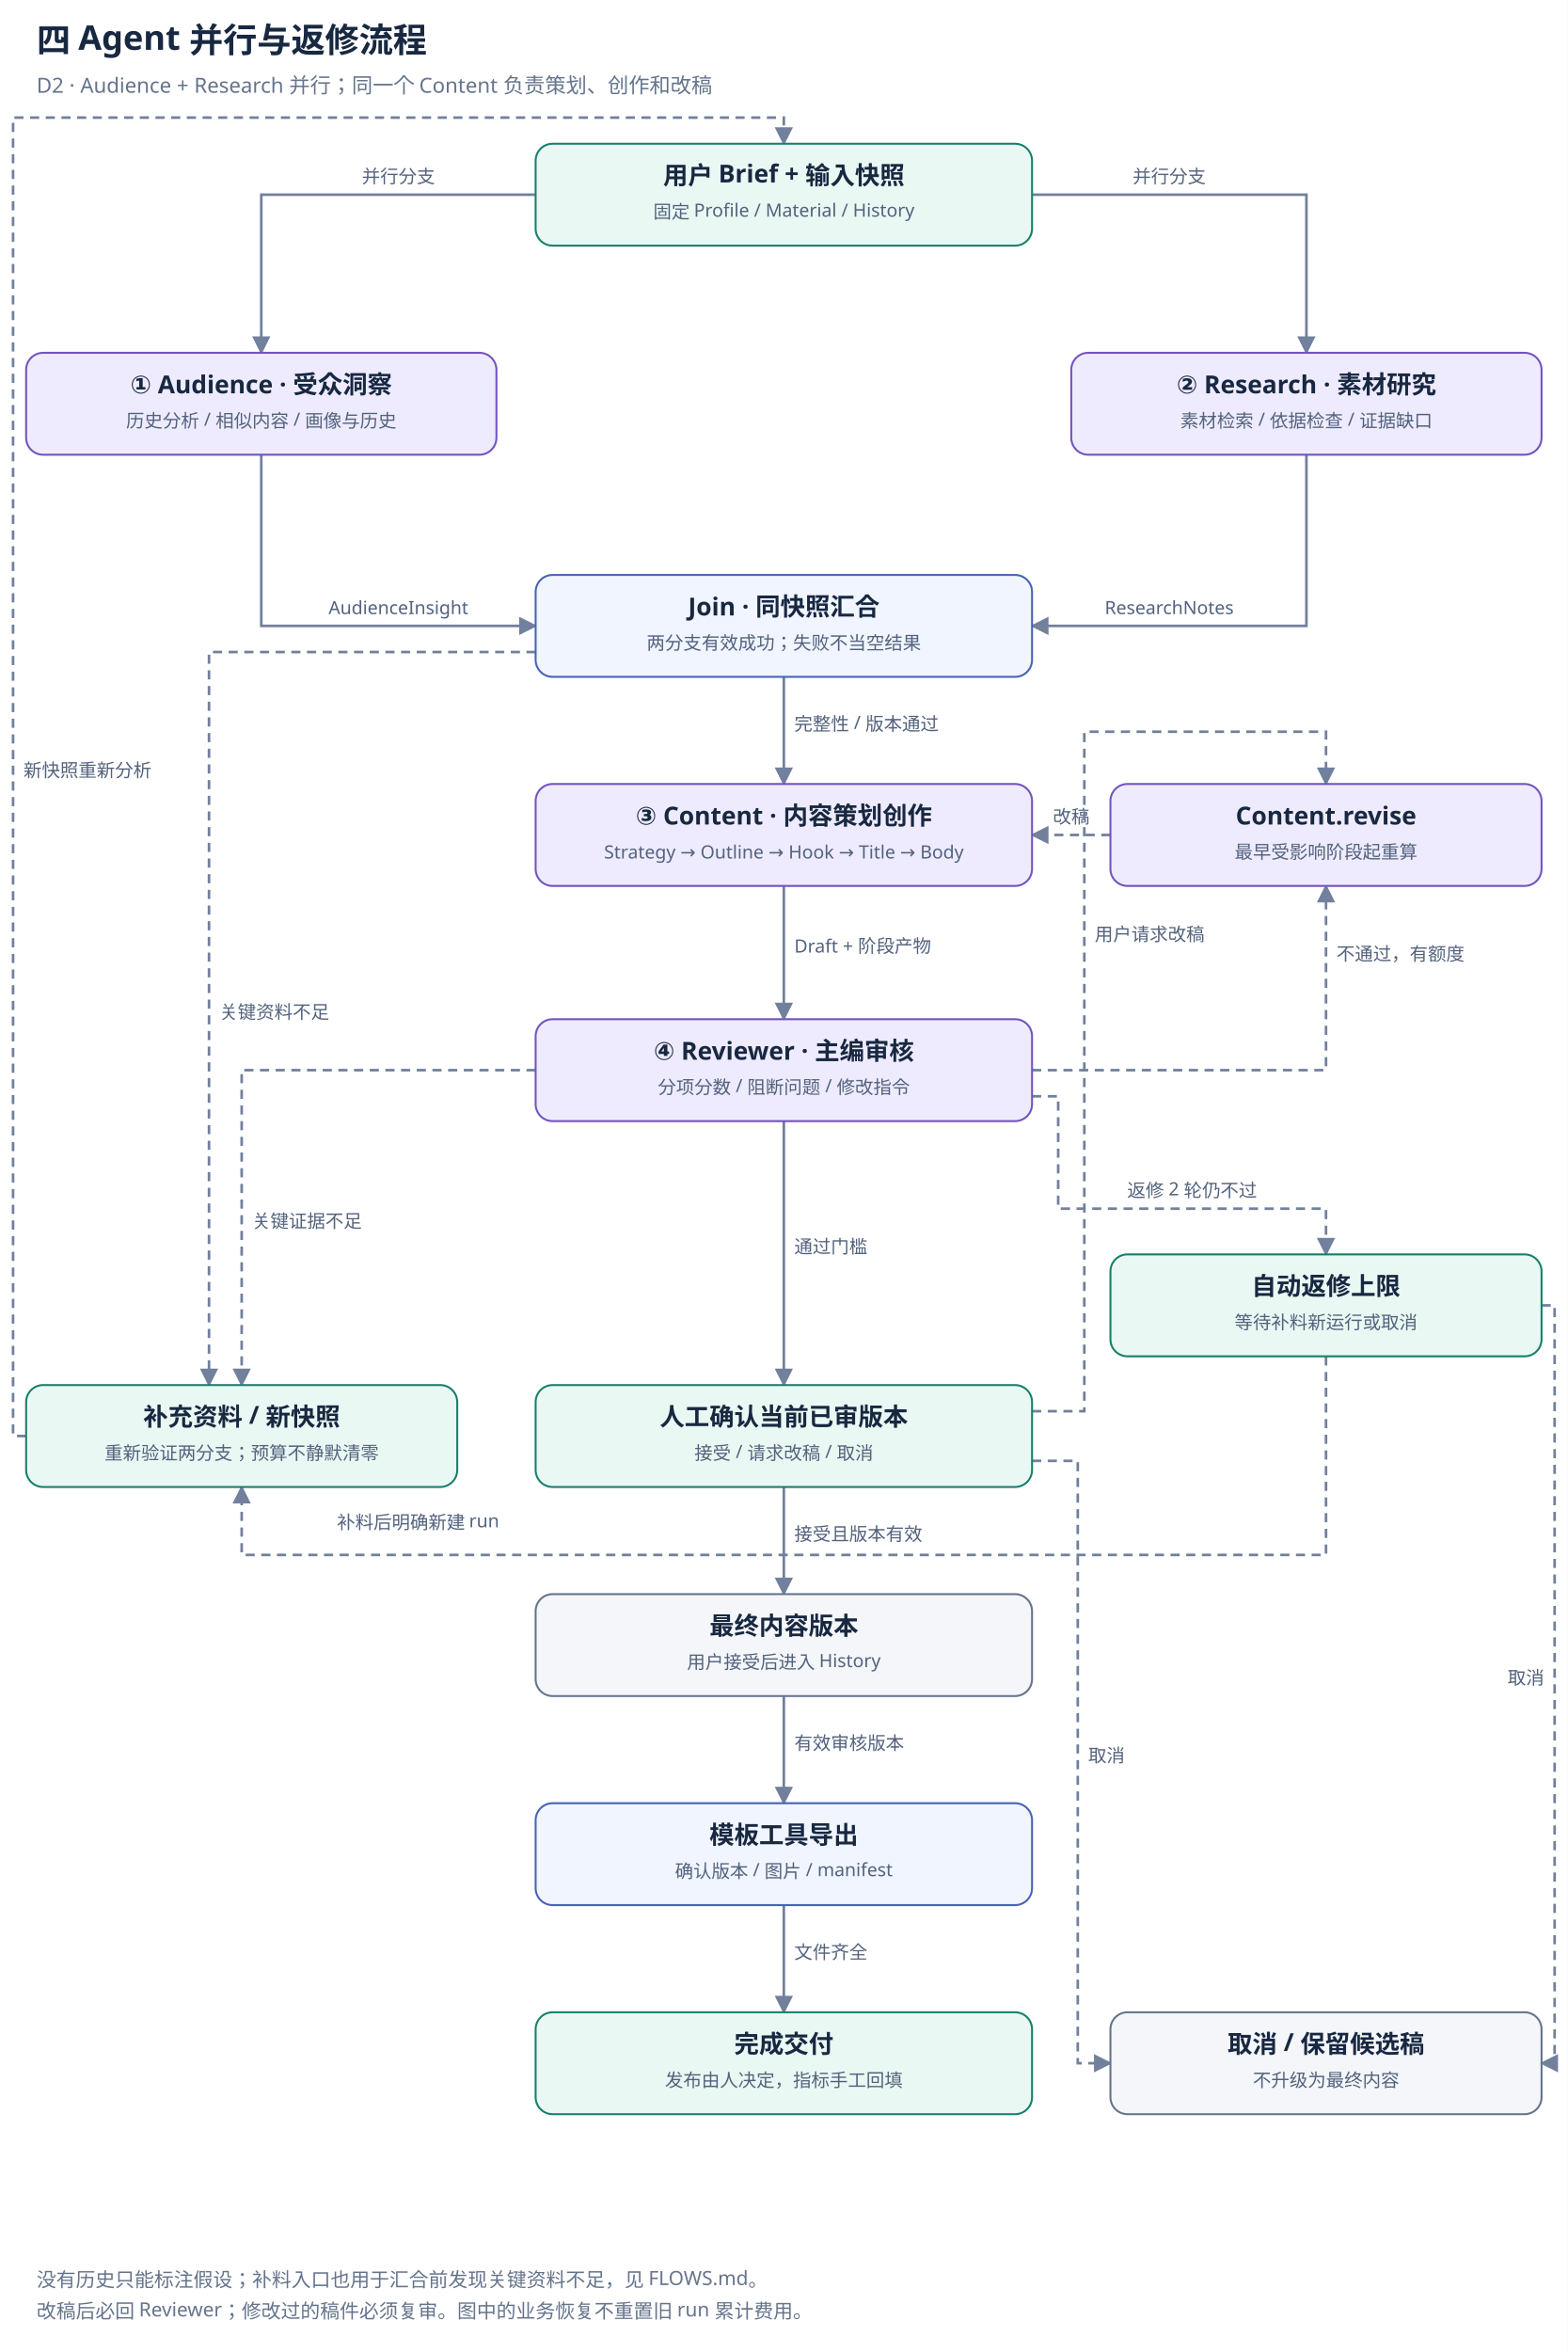
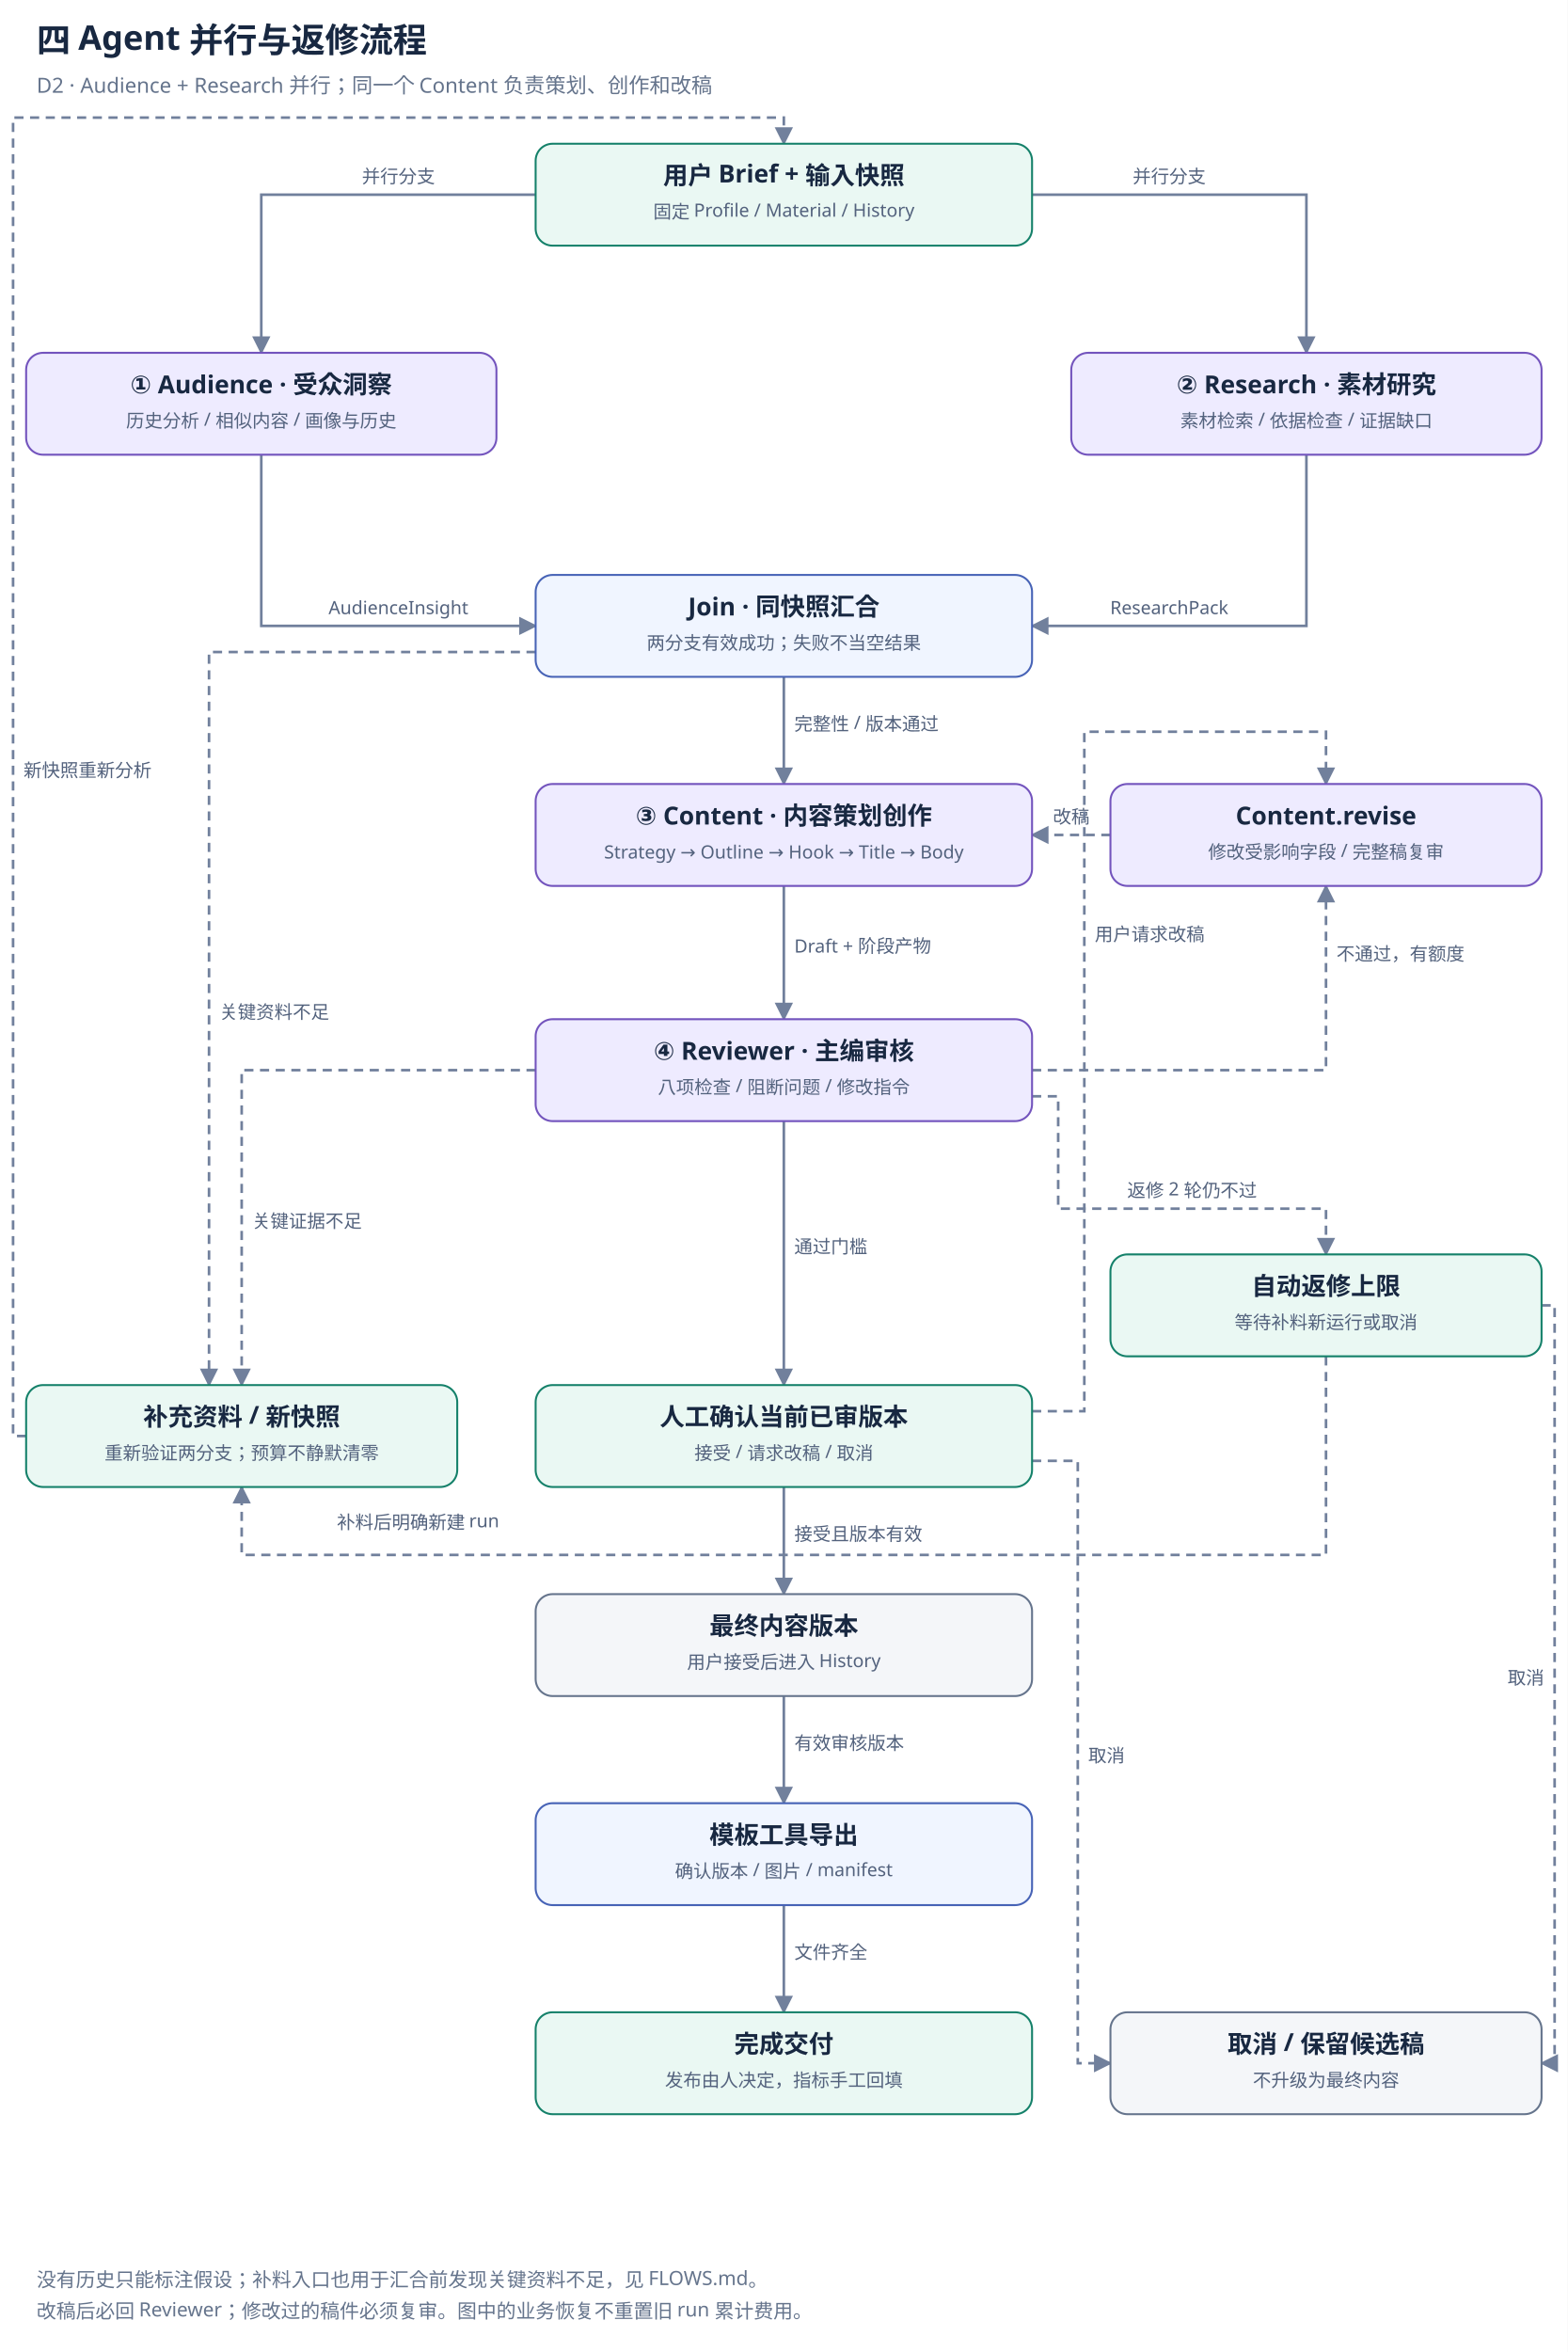
<svg xmlns="http://www.w3.org/2000/svg" width="1200" height="1800" viewBox="0 0 1200 1800" role="img" aria-labelledby="title desc">
  <defs>
    <marker id="arrow" viewBox="0 0 10 10" refX="9" refY="5" markerWidth="7" markerHeight="7" orient="auto-start-reverse">
      <path d="M0 0 L10 5 L0 10z" fill="#71809c" />
    </marker>
  </defs>
  <rect width="100%" height="100%" fill="#ffffff" />
  <g font-family="PingFang SC, Microsoft YaHei, sans-serif">
    <text x="28" y="40" font-size="26" font-weight="700" fill="#182841">四 Agent 并行与返修流程</text>
    <text x="28" y="71" font-size="16" fill="#65748c">D2 · Audience + Research 并行；同一个 Content 负责策划、创作和改稿</text>
    <polyline points="410,149 200,149 200,270" fill="none" stroke="#71809c" stroke-width="2" marker-end="url(#arrow)" />
    <text x="305.0" y="140.0" font-size="14" text-anchor="middle" fill="#53627d" stroke="white" stroke-width="5" paint-order="stroke">并行分支</text>
    <polyline points="790,149 1000,149 1000,270" fill="none" stroke="#71809c" stroke-width="2" marker-end="url(#arrow)" />
    <text x="895.0" y="140.0" font-size="14" text-anchor="middle" fill="#53627d" stroke="white" stroke-width="5" paint-order="stroke">并行分支</text>
    <polyline points="200,348 200,479 410,479" fill="none" stroke="#71809c" stroke-width="2" marker-end="url(#arrow)" />
    <text x="305.0" y="470.0" font-size="14" text-anchor="middle" fill="#53627d" stroke="white" stroke-width="5" paint-order="stroke">AudienceInsight</text>
    <polyline points="1000,348 1000,479 790,479" fill="none" stroke="#71809c" stroke-width="2" marker-end="url(#arrow)" />
-     <text x="895.0" y="470.0" font-size="14" text-anchor="middle" fill="#53627d" stroke="white" stroke-width="5" paint-order="stroke">ResearchNotes</text>
+     <text x="895.0" y="470.0" font-size="14" text-anchor="middle" fill="#53627d" stroke="white" stroke-width="5" paint-order="stroke">ResearchPack</text>
    <polyline points="600,518 600,600" fill="none" stroke="#71809c" stroke-width="2" marker-end="url(#arrow)" />
    <text x="608.0" y="559.0" font-size="14" text-anchor="start" fill="#53627d" stroke="white" stroke-width="5" paint-order="stroke">完整性 / 版本通过</text>
    <polyline points="410,499 160,499 160,1060" fill="none" stroke="#71809c" stroke-width="2" stroke-dasharray="7 5" marker-end="url(#arrow)" />
    <text x="168.0" y="779.5" font-size="14" text-anchor="start" fill="#53627d" stroke="white" stroke-width="5" paint-order="stroke">关键资料不足</text>
    <polyline points="600,678 600,780" fill="none" stroke="#71809c" stroke-width="2" marker-end="url(#arrow)" />
    <text x="608.0" y="729.0" font-size="14" text-anchor="start" fill="#53627d" stroke="white" stroke-width="5" paint-order="stroke">Draft + 阶段产物</text>
    <polyline points="790,819 1015,819 1015,678" fill="none" stroke="#71809c" stroke-width="2" stroke-dasharray="7 5" marker-end="url(#arrow)" />
    <text x="1023" y="735" font-size="14" text-anchor="start" fill="#53627d" stroke="white" stroke-width="5" paint-order="stroke">不通过，有额度</text>
    <polyline points="850,639 790,639" fill="none" stroke="#71809c" stroke-width="2" stroke-dasharray="7 5" marker-end="url(#arrow)" />
    <text x="820.0" y="630.0" font-size="14" text-anchor="middle" fill="#53627d" stroke="white" stroke-width="5" paint-order="stroke">改稿</text>
    <polyline points="600,858 600,1060" fill="none" stroke="#71809c" stroke-width="2" marker-end="url(#arrow)" />
    <text x="608.0" y="959.0" font-size="14" text-anchor="start" fill="#53627d" stroke="white" stroke-width="5" paint-order="stroke">通过门槛</text>
    <polyline points="410,819 185,819 185,1060" fill="none" stroke="#71809c" stroke-width="2" stroke-dasharray="7 5" marker-end="url(#arrow)" />
    <text x="193.0" y="939.5" font-size="14" text-anchor="start" fill="#53627d" stroke="white" stroke-width="5" paint-order="stroke">关键证据不足</text>
    <polyline points="790,839 810,839 810,925 1015,925 1015,960" fill="none" stroke="#71809c" stroke-width="2" stroke-dasharray="7 5" marker-end="url(#arrow)" />
    <text x="912.5" y="916.0" font-size="14" text-anchor="middle" fill="#53627d" stroke="white" stroke-width="5" paint-order="stroke">返修 2 轮仍不过</text>
    <polyline points="1015,1038 1015,1190 185,1190 185,1138" fill="none" stroke="#71809c" stroke-width="2" stroke-dasharray="7 5" marker-end="url(#arrow)" />
    <text x="320" y="1170" font-size="14" text-anchor="middle" fill="#53627d" stroke="white" stroke-width="5" paint-order="stroke">补料后明确新建 run</text>
    <polyline points="20,1099 10,1099 10,90 600,90 600,110" fill="none" stroke="#71809c" stroke-width="2" stroke-dasharray="7 5" marker-end="url(#arrow)" />
    <text x="18.0" y="594.5" font-size="14" text-anchor="start" fill="#53627d" stroke="white" stroke-width="5" paint-order="stroke">新快照重新分析</text>
    <polyline points="1180,999 1190,999 1190,1579 1180,1579" fill="none" stroke="#71809c" stroke-width="2" stroke-dasharray="7 5" marker-end="url(#arrow)" />
    <text x="1182.0" y="1289.0" font-size="14" text-anchor="end" fill="#53627d" stroke="white" stroke-width="5" paint-order="stroke">取消</text>
    <polyline points="790,1080 830,1080 830,560 1015,560 1015,600" fill="none" stroke="#71809c" stroke-width="2" stroke-dasharray="7 5" marker-end="url(#arrow)" />
    <text x="838" y="720" font-size="14" text-anchor="start" fill="#53627d" stroke="white" stroke-width="5" paint-order="stroke">用户请求改稿</text>
    <polyline points="790,1118 825,1118 825,1579 850,1579" fill="none" stroke="#71809c" stroke-width="2" stroke-dasharray="7 5" marker-end="url(#arrow)" />
    <text x="833.0" y="1348.5" font-size="14" text-anchor="start" fill="#53627d" stroke="white" stroke-width="5" paint-order="stroke">取消</text>
    <polyline points="600,1138 600,1220" fill="none" stroke="#71809c" stroke-width="2" marker-end="url(#arrow)" />
    <text x="608.0" y="1179.0" font-size="14" text-anchor="start" fill="#53627d" stroke="white" stroke-width="5" paint-order="stroke">接受且版本有效</text>
    <polyline points="600,1298 600,1380" fill="none" stroke="#71809c" stroke-width="2" marker-end="url(#arrow)" />
    <text x="608.0" y="1339.0" font-size="14" text-anchor="start" fill="#53627d" stroke="white" stroke-width="5" paint-order="stroke">有效审核版本</text>
    <polyline points="600,1458 600,1540" fill="none" stroke="#71809c" stroke-width="2" marker-end="url(#arrow)" />
    <text x="608.0" y="1499.0" font-size="14" text-anchor="start" fill="#53627d" stroke="white" stroke-width="5" paint-order="stroke">文件齐全</text>
    <rect x="410" y="110" width="380" height="78" rx="13" fill="#eaf8f3" stroke="#15816a" stroke-width="1.5" />
    <text x="600.0" y="141" text-anchor="middle" font-size="19" font-weight="600" fill="#182841">用户 Brief + 输入快照</text>
    <text x="600.0" y="167" text-anchor="middle" font-size="14" fill="#53627d">固定 Profile / Material / History</text>
    <rect x="20" y="270" width="360" height="78" rx="13" fill="#eeebff" stroke="#7354bd" stroke-width="1.5" />
    <text x="200.0" y="301" text-anchor="middle" font-size="19" font-weight="600" fill="#182841">① Audience · 受众洞察</text>
    <text x="200.0" y="327" text-anchor="middle" font-size="14" fill="#53627d">历史分析 / 相似内容 / 画像与历史</text>
    <rect x="820" y="270" width="360" height="78" rx="13" fill="#eeebff" stroke="#7354bd" stroke-width="1.5" />
    <text x="1000.0" y="301" text-anchor="middle" font-size="19" font-weight="600" fill="#182841">② Research · 素材研究</text>
    <text x="1000.0" y="327" text-anchor="middle" font-size="14" fill="#53627d">素材检索 / 依据检查 / 证据缺口</text>
    <rect x="410" y="440" width="380" height="78" rx="13" fill="#f0f5ff" stroke="#4763b6" stroke-width="1.5" />
    <text x="600.0" y="471" text-anchor="middle" font-size="19" font-weight="600" fill="#182841">Join · 同快照汇合</text>
    <text x="600.0" y="497" text-anchor="middle" font-size="14" fill="#53627d">两分支有效成功；失败不当空结果</text>
    <rect x="410" y="600" width="380" height="78" rx="13" fill="#eeebff" stroke="#7354bd" stroke-width="1.5" />
    <text x="600.0" y="631" text-anchor="middle" font-size="19" font-weight="600" fill="#182841">③ Content · 内容策划创作</text>
    <text x="600.0" y="657" text-anchor="middle" font-size="14" fill="#53627d">Strategy → Outline → Hook → Title → Body</text>
    <rect x="410" y="780" width="380" height="78" rx="13" fill="#eeebff" stroke="#7354bd" stroke-width="1.5" />
    <text x="600.0" y="811" text-anchor="middle" font-size="19" font-weight="600" fill="#182841">④ Reviewer · 主编审核</text>
-     <text x="600.0" y="837" text-anchor="middle" font-size="14" fill="#53627d">分项分数 / 阻断问题 / 修改指令</text>
+     <text x="600.0" y="837" text-anchor="middle" font-size="14" fill="#53627d">八项检查 / 阻断问题 / 修改指令</text>
    <rect x="850" y="600" width="330" height="78" rx="13" fill="#eeebff" stroke="#7354bd" stroke-width="1.5" />
    <text x="1015.0" y="631" text-anchor="middle" font-size="19" font-weight="600" fill="#182841">Content.revise</text>
-     <text x="1015.0" y="657" text-anchor="middle" font-size="14" fill="#53627d">最早受影响阶段起重算</text>
+     <text x="1015.0" y="657" text-anchor="middle" font-size="14" fill="#53627d">修改受影响字段 / 完整稿复审</text>
    <rect x="20" y="1060" width="330" height="78" rx="13" fill="#eaf8f3" stroke="#15816a" stroke-width="1.5" />
    <text x="185.0" y="1091" text-anchor="middle" font-size="19" font-weight="600" fill="#182841">补充资料 / 新快照</text>
    <text x="185.0" y="1117" text-anchor="middle" font-size="14" fill="#53627d">重新验证两分支；预算不静默清零</text>
    <rect x="850" y="960" width="330" height="78" rx="13" fill="#eaf8f3" stroke="#15816a" stroke-width="1.5" />
    <text x="1015.0" y="991" text-anchor="middle" font-size="19" font-weight="600" fill="#182841">自动返修上限</text>
    <text x="1015.0" y="1017" text-anchor="middle" font-size="14" fill="#53627d">等待补料新运行或取消</text>
    <rect x="410" y="1060" width="380" height="78" rx="13" fill="#eaf8f3" stroke="#15816a" stroke-width="1.5" />
    <text x="600.0" y="1091" text-anchor="middle" font-size="19" font-weight="600" fill="#182841">人工确认当前已审版本</text>
    <text x="600.0" y="1117" text-anchor="middle" font-size="14" fill="#53627d">接受 / 请求改稿 / 取消</text>
    <rect x="410" y="1220" width="380" height="78" rx="13" fill="#f4f6f9" stroke="#65748c" stroke-width="1.5" />
    <text x="600.0" y="1251" text-anchor="middle" font-size="19" font-weight="600" fill="#182841">最终内容版本</text>
    <text x="600.0" y="1277" text-anchor="middle" font-size="14" fill="#53627d">用户接受后进入 History</text>
    <rect x="410" y="1380" width="380" height="78" rx="13" fill="#f0f5ff" stroke="#4763b6" stroke-width="1.5" />
    <text x="600.0" y="1411" text-anchor="middle" font-size="19" font-weight="600" fill="#182841">模板工具导出</text>
    <text x="600.0" y="1437" text-anchor="middle" font-size="14" fill="#53627d">确认版本 / 图片 / manifest</text>
    <rect x="410" y="1540" width="380" height="78" rx="13" fill="#eaf8f3" stroke="#15816a" stroke-width="1.5" />
    <text x="600.0" y="1571" text-anchor="middle" font-size="19" font-weight="600" fill="#182841">完成交付</text>
    <text x="600.0" y="1597" text-anchor="middle" font-size="14" fill="#53627d">发布由人决定，指标手工回填</text>
    <rect x="850" y="1540" width="330" height="78" rx="13" fill="#f4f6f9" stroke="#65748c" stroke-width="1.5" />
    <text x="1015.0" y="1571" text-anchor="middle" font-size="19" font-weight="600" fill="#182841">取消 / 保留候选稿</text>
    <text x="1015.0" y="1597" text-anchor="middle" font-size="14" fill="#53627d">不升级为最终内容</text>
    <text x="28" y="1750" font-size="15" fill="#65748c">没有历史只能标注假设；补料入口也用于汇合前发现关键资料不足，见 FLOWS.md。</text>
    <text x="28" y="1774" font-size="15" fill="#65748c">改稿后必回 Reviewer；修改过的稿件必须复审。图中的业务恢复不重置旧 run 累计费用。</text>
  </g>
</svg>
